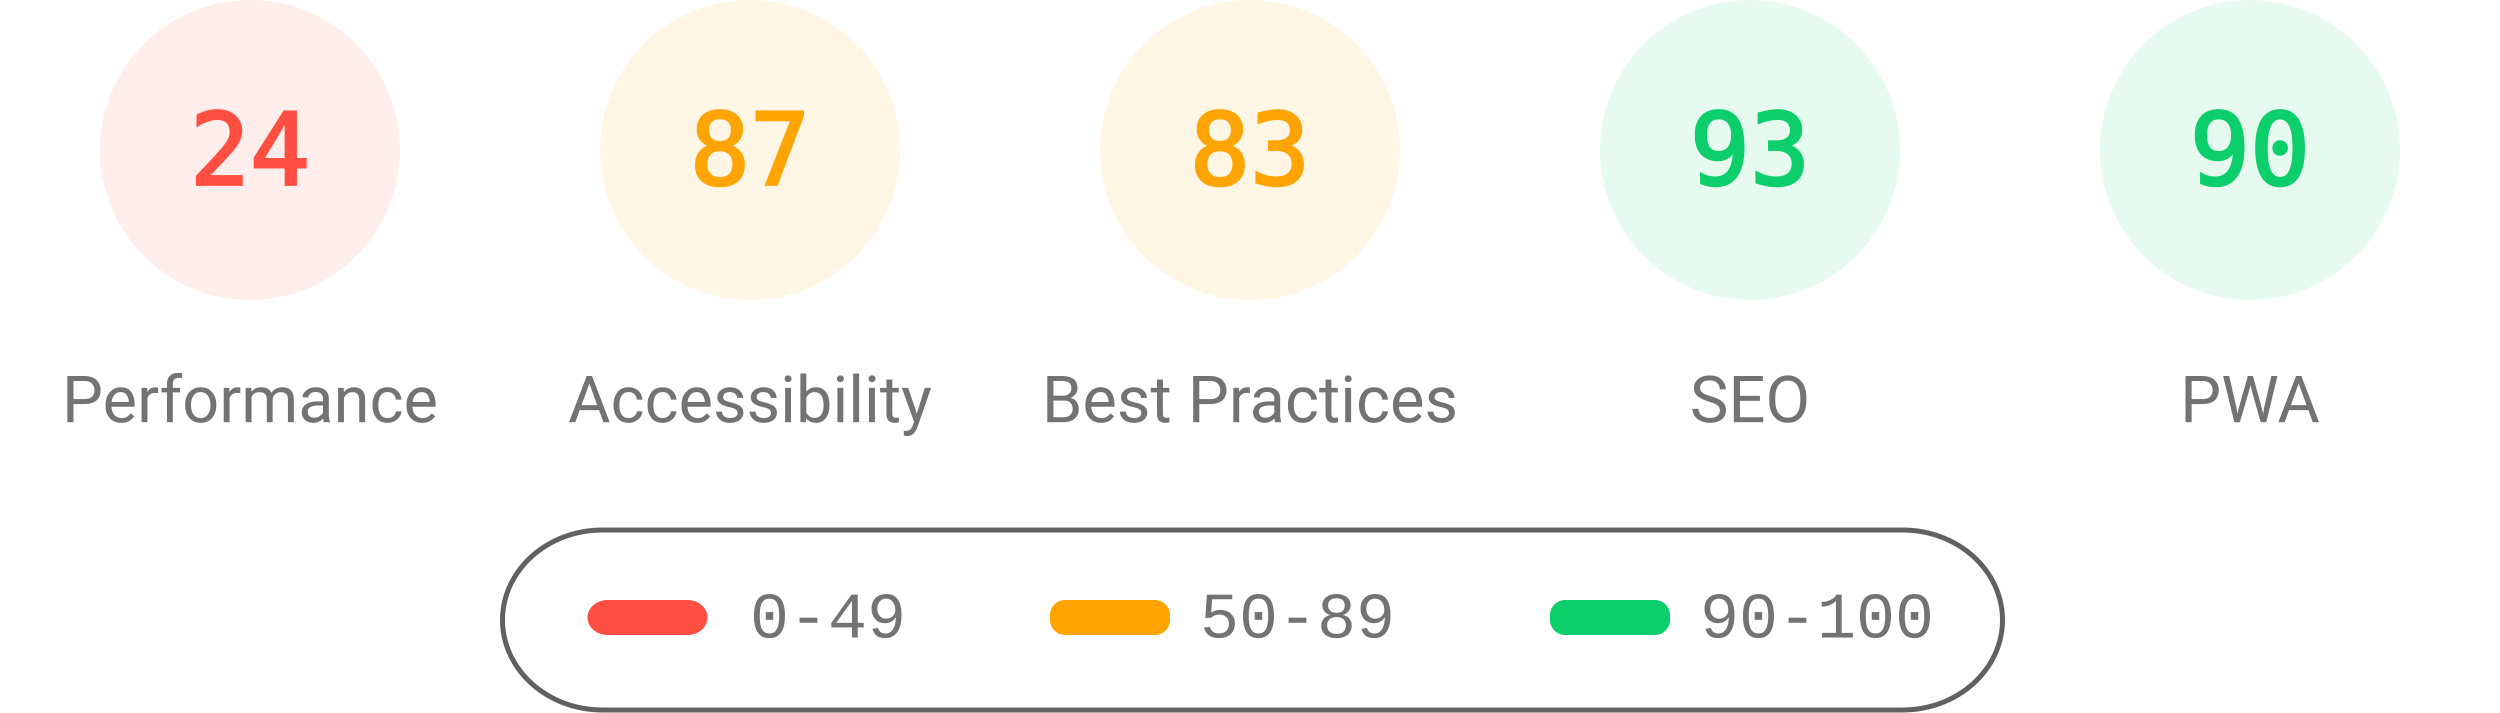
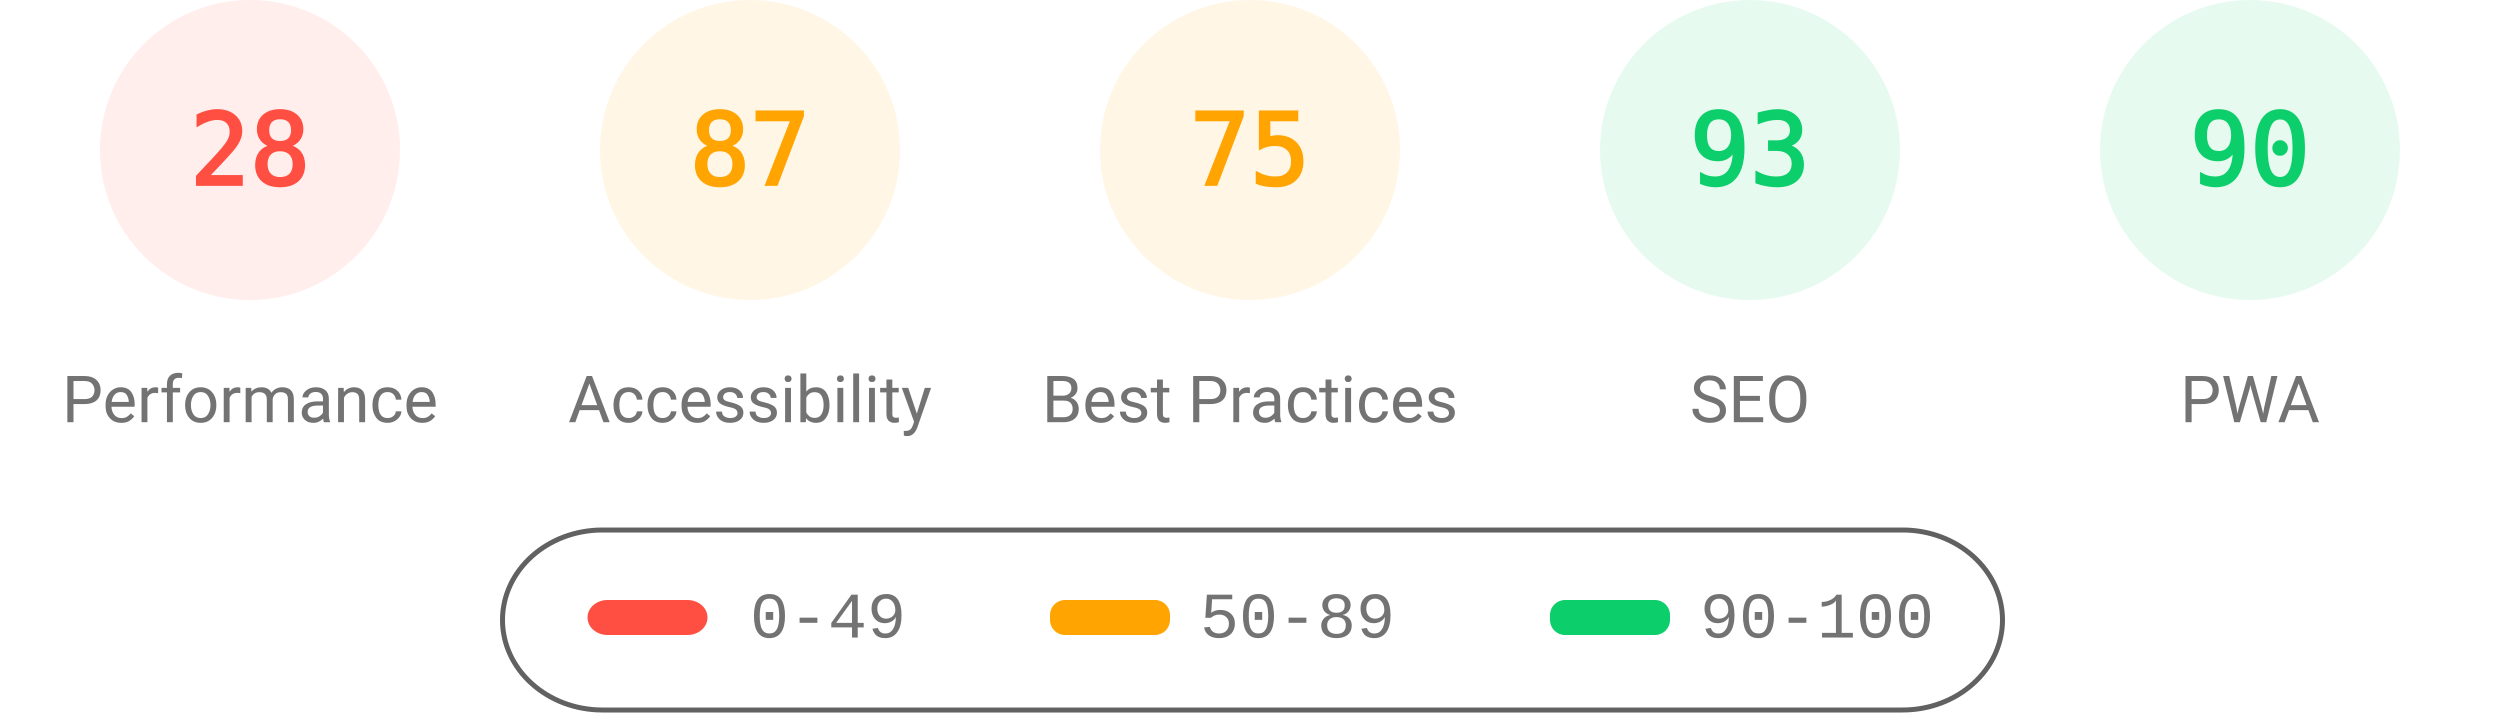
<svg xmlns="http://www.w3.org/2000/svg" fill="none" width="1000" height="285">
  <style>.gauge-base{opacity:.1}.gauge-arc{fill:none;animation-delay:250ms;stroke-linecap:round;transform:rotate(-90deg);transform-origin:100px 60px;animation:load-gauge 1s ease forwards}.guage-text{font-size:40px;font-family:monospace;text-align:center}.guage-red{color:#ff4e42;fill:#ff4e42;stroke:#ff4e42}.guage-orange{color:#ffa400;fill:#ffa400;stroke:#ffa400}.guage-green{color:#0cce6b;fill:#0cce6b;stroke:#0cce6b}.guage-undefined{color:#5c5c5c;fill:#5c5c5c;stroke:#5c5c5c}.guage-title{color:#737373;fill:#737373;stroke:none;font-size:26px;line-height:26px;font-family:Roboto,Halvetica,Arial,sans-serif}@keyframes load-gauge{from{stroke-dasharray:0 352.858}}</style>
  <svg class="guage-div guage-perf guage-red" viewBox="0 0 200 200" width="200" height="200">
    <circle class="gauge-base" r="56" cx="100" cy="60" stroke-width="8" />
-     <circle class="gauge-arc guage-arc-1" r="56" cx="100" cy="60" stroke-width="8" style="stroke-dasharray:84.446,351.858" />
-     <text class="guage-text" x="100" y="60" alignment-baseline="central" dominant-baseline="central" text-anchor="middle">24</text>
+     <circle class="gauge-arc guage-arc-1" r="56" cx="100" cy="60" stroke-width="8" style="stroke-dasharray:98.52,351.858" />
+     <text class="guage-text" x="100" y="60" alignment-baseline="central" dominant-baseline="central" text-anchor="middle">28</text>
    <text class="guage-title" x="100" y="160" alignment-baseline="central" dominant-baseline="central" text-anchor="middle">Performance</text>
  </svg>
  <svg class="guage-div guage-acc guage-orange" viewBox="0 0 200 200" width="200" height="200" x="200">
    <circle class="gauge-base" r="56" cx="100" cy="60" stroke-width="8" />
    <circle class="gauge-arc guage-arc-2" r="56" cx="100" cy="60" stroke-width="8" style="stroke-dasharray:306.116,351.858" />
    <text class="guage-text" x="100" y="60" alignment-baseline="central" dominant-baseline="central" text-anchor="middle">87</text>
    <text class="guage-title" x="100" y="160" alignment-baseline="central" dominant-baseline="central" text-anchor="middle">Accessibility</text>
  </svg>
  <svg class="guage-div guage-best guage-orange" viewBox="0 0 200 200" width="200" height="200" x="400">
    <circle class="gauge-base" r="56" cx="100" cy="60" stroke-width="8" />
-     <circle class="gauge-arc guage-arc-3" r="56" cx="100" cy="60" stroke-width="8" style="stroke-dasharray:292.042,351.858" />
-     <text class="guage-text" x="100" y="60" alignment-baseline="central" dominant-baseline="central" text-anchor="middle">83</text>
+     <circle class="gauge-arc guage-arc-3" r="56" cx="100" cy="60" stroke-width="8" style="stroke-dasharray:263.893,351.858" />
+     <text class="guage-text" x="100" y="60" alignment-baseline="central" dominant-baseline="central" text-anchor="middle">75</text>
    <text class="guage-title" x="100" y="160" alignment-baseline="central" dominant-baseline="central" text-anchor="middle">Best Practices</text>
  </svg>
  <svg class="guage-div guage-seo guage-green" viewBox="0 0 200 200" width="200" height="200" x="600">
    <circle class="gauge-base" r="56" cx="100" cy="60" stroke-width="8" />
    <circle class="gauge-arc guage-arc-4" r="56" cx="100" cy="60" stroke-width="8" style="stroke-dasharray:327.228,351.858" />
    <text class="guage-text" x="100" y="60" alignment-baseline="central" dominant-baseline="central" text-anchor="middle">93</text>
    <text class="guage-title" x="100" y="160" alignment-baseline="central" dominant-baseline="central" text-anchor="middle">SEO</text>
  </svg>
  <svg class="guage-div guage-pwa guage-green" viewBox="0 0 200 200" width="200" height="200" x="800">
    <circle class="gauge-base" r="56" cx="100" cy="60" stroke-width="8" />
    <circle class="gauge-arc guage-arc-4" r="56" cx="100" cy="60" stroke-width="8" style="stroke-dasharray:316.672,351.858" />
    <text class="guage-text" x="100" y="60" alignment-baseline="central" dominant-baseline="central" text-anchor="middle">90</text>
    <text class="guage-title" x="100" y="160" alignment-baseline="central" dominant-baseline="central" text-anchor="middle">PWA</text>
  </svg>
  <svg width="604" height="76" x="200" y="210">
    <path fill="none" id="canvas_background" d="M-1-1h604v80H-1z" />
    <rect fill-opacity="0" stroke="#616161" stroke-width="2" rx="40" id="svg_2" height="72" width="600" y="2" x="1" fill="#000" />
    <rect stroke="#000" rx="8" id="svg_3" height="14" width="48" y="30" x="35" stroke-opacity="null" stroke-width="0" fill="#ff4e42" />
    <rect stroke="#000" rx="6" id="svg_4" height="14" width="48" y="30" x="220" stroke-opacity="null" stroke-width="0" fill="#ffa400" />
    <rect stroke="#000" rx="6" id="svg_5" height="14" width="48" y="30" x="420" stroke-opacity="null" stroke-width="0" fill="#0cce6b" />
    <text xml:space="preserve" text-anchor="start" font-family="'Courier New', Courier, monospace" font-size="26" id="svg_6" y="45" x="100" stroke-opacity="null" stroke-width="0" stroke="#000" fill="#737373">0-49</text>
    <text xml:space="preserve" text-anchor="start" font-family="'Courier New', Courier, monospace" font-size="26" id="svg_7" y="45" x="280" stroke-opacity="null" stroke-width="0" stroke="#000" fill="#737373">50-89</text>
    <text xml:space="preserve" text-anchor="start" font-family="'Courier New', Courier, monospace" font-size="26" id="svg_8" y="45" x="480" stroke-opacity="null" stroke-width="0" stroke="#000" fill="#737373">90-100</text>
  </svg>
</svg>
